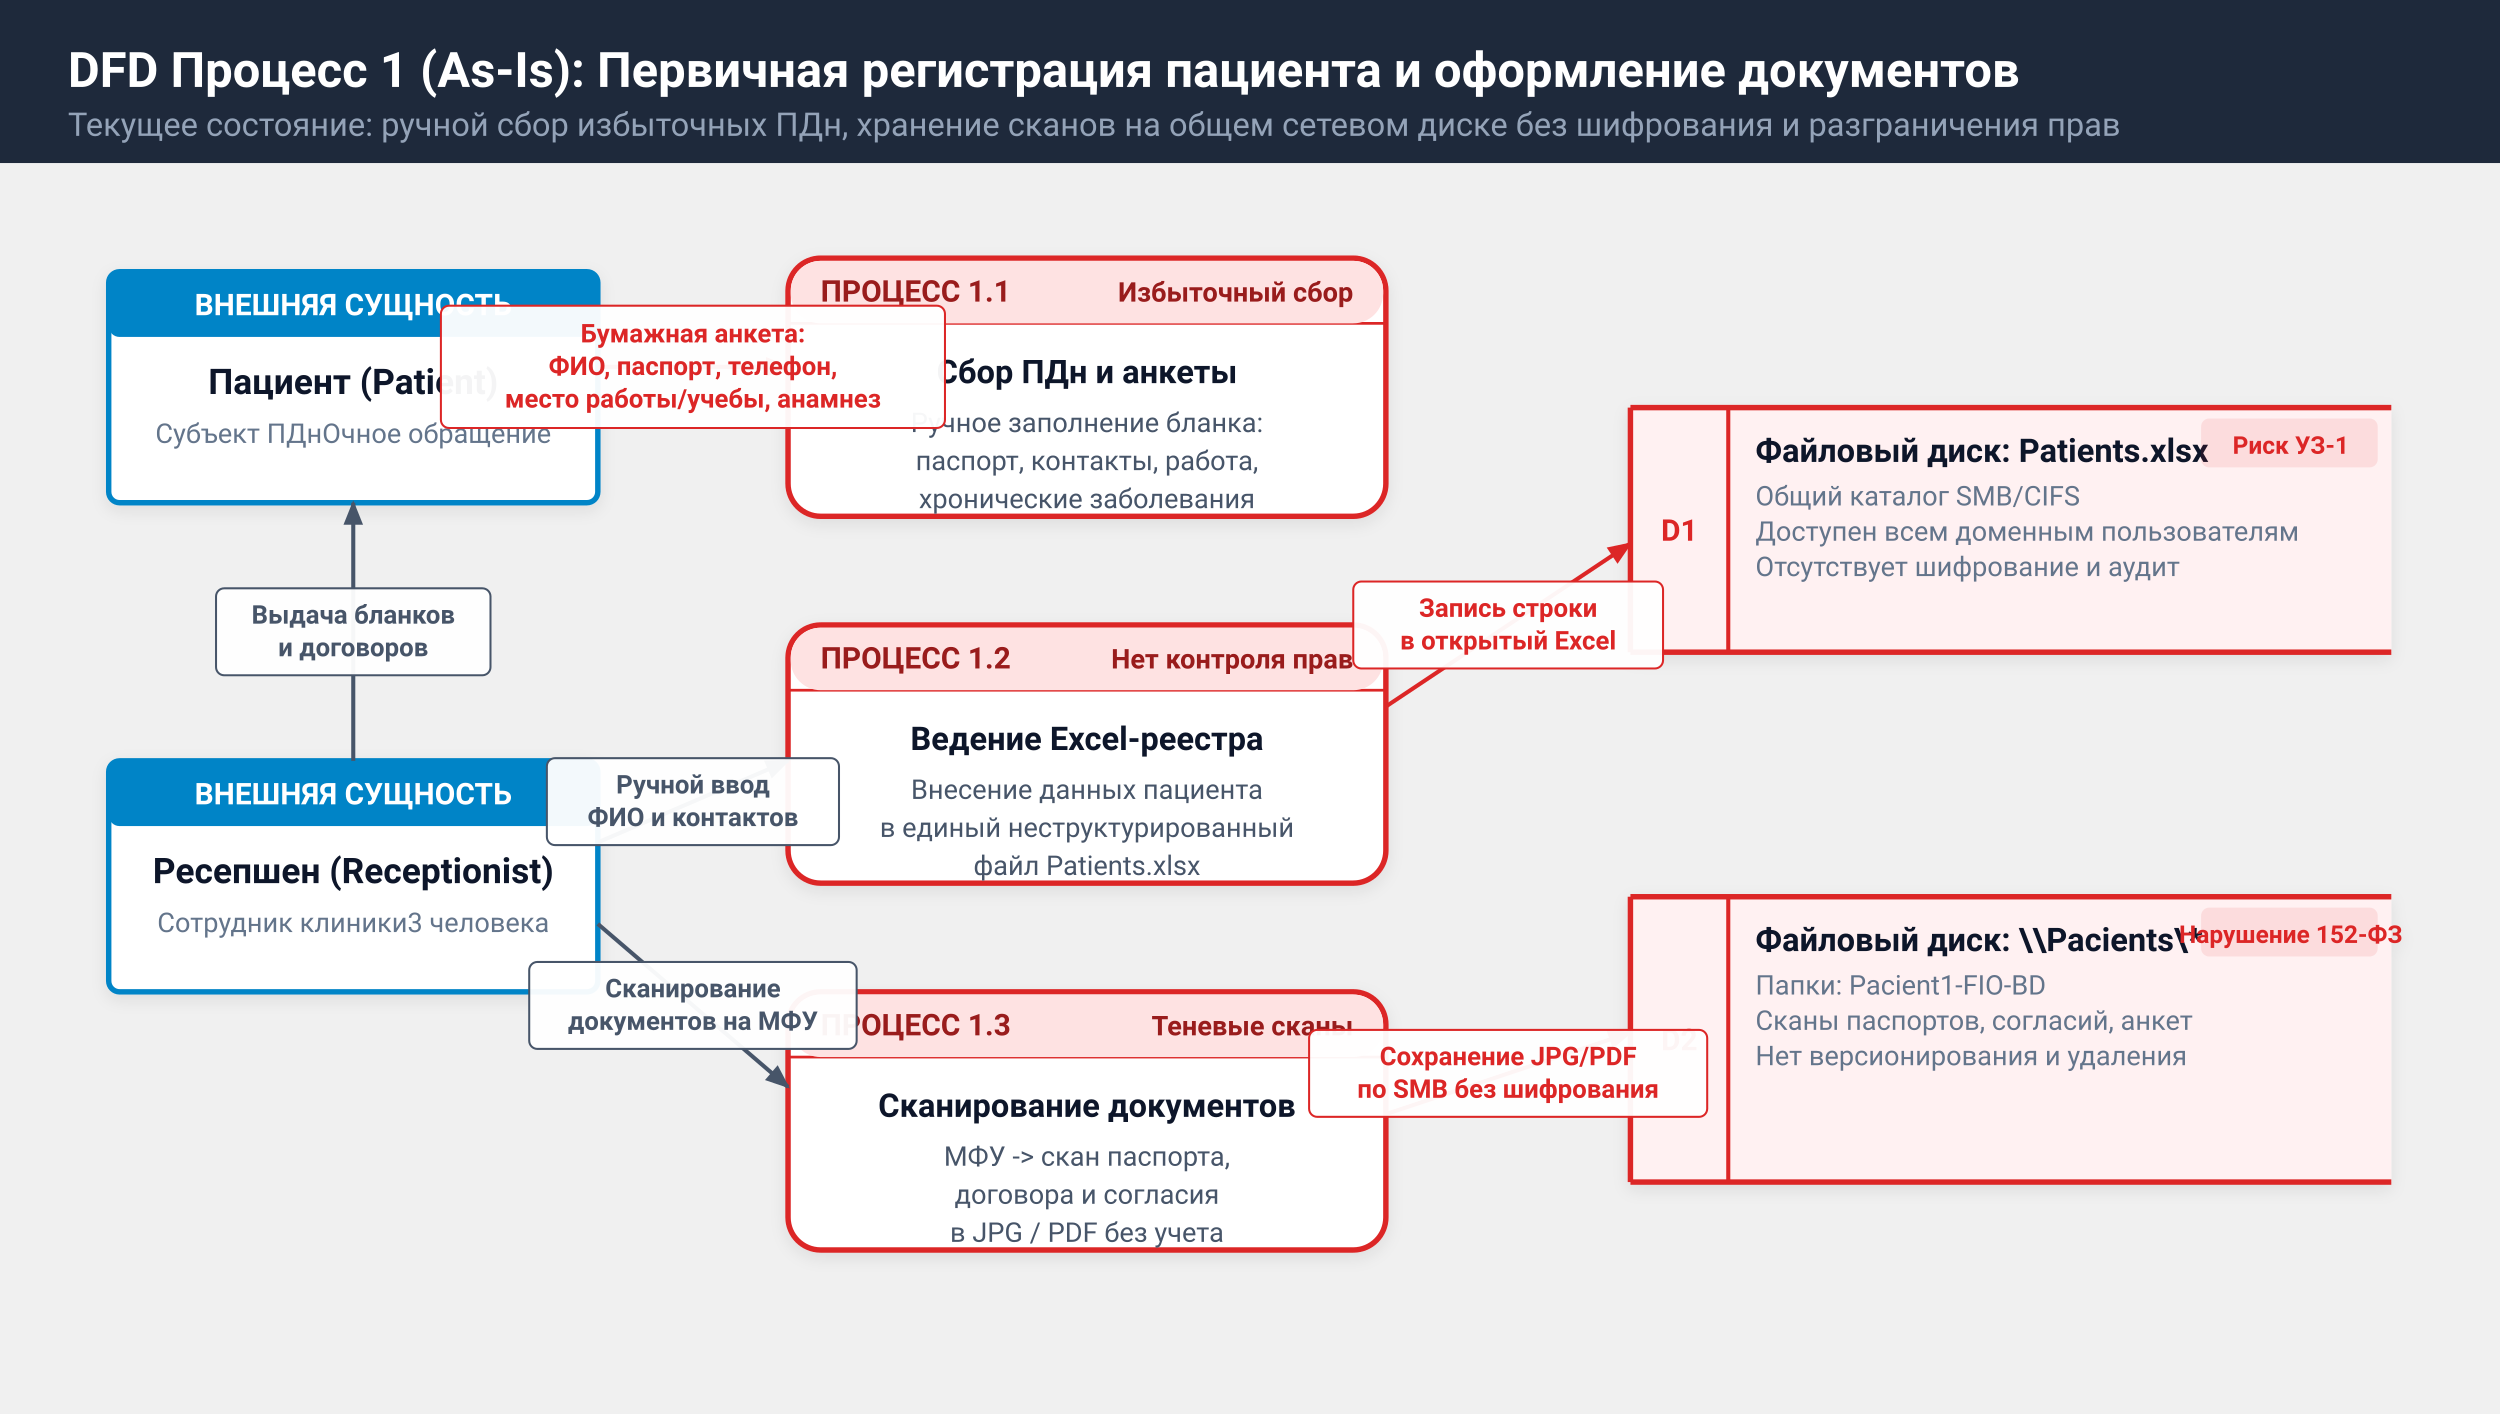
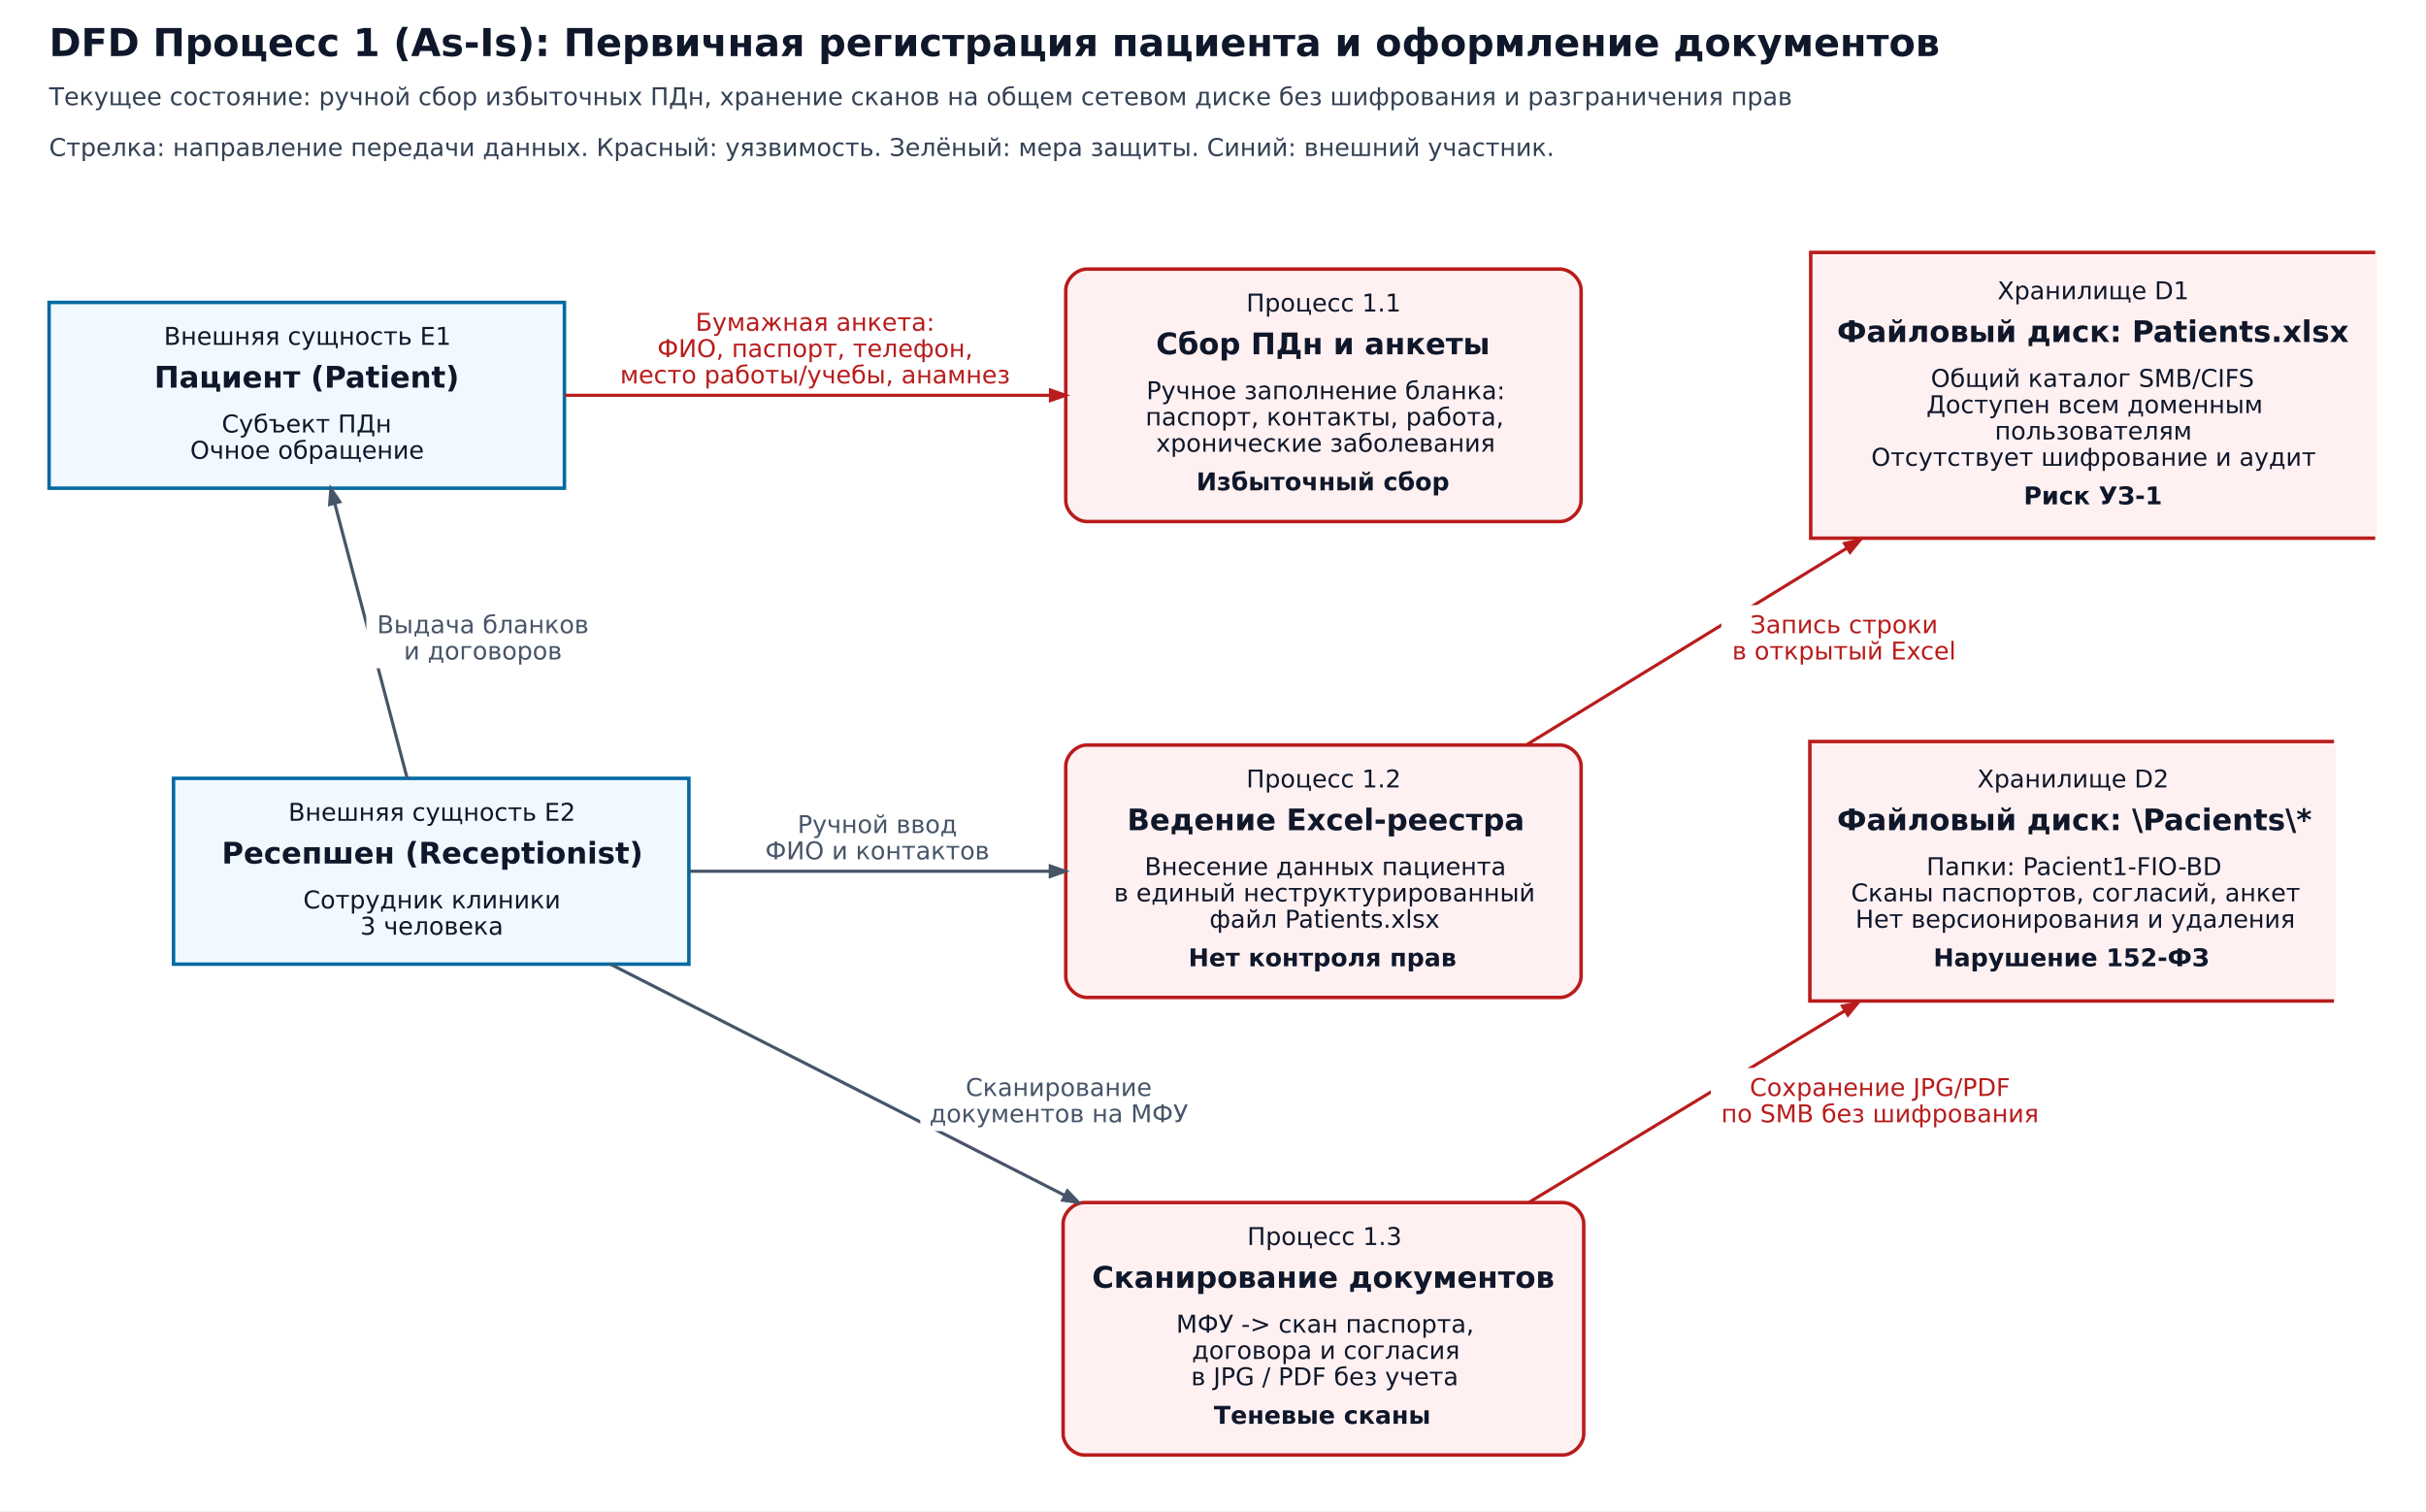
- <svg xmlns="http://www.w3.org/2000/svg" viewBox="0 0 920 520" width="920" height="520" style="background-color: #f8fafc; font-family: -apple-system, BlinkMacSystemFont, 'Segoe UI', Roboto, Helvetica, Arial, sans-serif;">
-   <defs>
-     <marker id="arrow-default" viewBox="0 0 10 10" refX="9" refY="5" markerWidth="6" markerHeight="6" orient="auto-start-reverse">
-       <path d="M 0 1 L 10 5 L 0 9 z" fill="#475569" />
-     </marker>
-     <marker id="arrow-vulnerable" viewBox="0 0 10 10" refX="9" refY="5" markerWidth="6" markerHeight="6" orient="auto-start-reverse">
-       <path d="M 0 1 L 10 5 L 0 9 z" fill="#dc2626" />
-     </marker>
-     <marker id="arrow-secure" viewBox="0 0 10 10" refX="9" refY="5" markerWidth="6" markerHeight="6" orient="auto-start-reverse">
-       <path d="M 0 1 L 10 5 L 0 9 z" fill="#16a34a" />
-     </marker>
-     <filter id="shadow" x="-5%" y="-5%" width="110%" height="115%" filterUnits="userSpaceOnUse">
-       <feDropShadow dx="0" dy="2" stdDeviation="3" flood-opacity="0.08" />
-     </filter>
-   </defs>
-   <rect x="0" y="0" width="920" height="60" fill="#1e293b" />
-   <text x="25" y="32" font-size="18" font-weight="bold" fill="#ffffff">DFD Процесс 1 (As-Is): Первичная регистрация пациента и оформление документов</text>
-   <text x="25" y="50" font-size="12" fill="#94a3b8">Текущее состояние: ручной сбор избыточных ПДн, хранение сканов на общем сетевом диске без шифрования и разграничения прав</text>
-   <g filter="url(#shadow)">
-     <rect x="40" y="100" width="180" height="85" rx="4" fill="#ffffff" stroke="#0284c7" stroke-width="2" />
-     <rect x="40" y="100" width="180" height="24" rx="4" fill="#0284c7" />
-     <text x="130.0" y="116" font-size="11" font-weight="bold" fill="#ffffff" text-anchor="middle">ВНЕШНЯЯ СУЩНОСТЬ</text>
-     <text x="130.0" y="145" font-size="13" font-weight="bold" fill="#0f172a" text-anchor="middle">Пациент (Patient)</text>
-     <text x="130.0" y="163" font-size="10" fill="#64748b" text-anchor="middle">Субъект ПДн
- Очное обращение</text>
+ <svg xmlns="http://www.w3.org/2000/svg" width="1384" height="862" viewBox="0 0 1384 862" role="img" aria-labelledby="title description">
+   <rect width="1384" height="862" fill="white" />
+   <text x="28" y="32" font-family="DejaVu Sans" font-size="22" fill="#0f172a" font-weight="700">DFD Процесс 1 (As-Is): Первичная регистрация пациента и оформление документов</text>
+   <text x="28" y="60" font-family="DejaVu Sans" font-size="14" fill="#334155" font-weight="400">Текущее состояние: ручной сбор избыточных ПДн, хранение сканов на общем сетевом диске без шифрования и разграничения прав</text>
+   <text x="28" y="89" font-family="DejaVu Sans" font-size="14" fill="#334155" font-weight="400">Стрелка: направление передачи данных. Красный: уязвимость. Зелёный: мера защиты. Синий: внешний участник.</text>
+   <g id="graph0" class="graph" transform="translate(28,830.0)">
+     <polygon fill="white" stroke="transparent" points="-8.64,8.64 -8.64,-695.64 1336.64,-695.64 1336.64,8.64 -8.64,8.64" />
+     <g id="node1" class="node">
+       <polygon fill="#f0f9ff" stroke="#0369a1" stroke-width="2" points="294,-657.5 0,-657.5 0,-551.5 294,-551.5 294,-657.5" />
+       <text text-anchor="start" x="65.5" y="-633.3" font-family="DejaVu Sans" font-size="14.00" fill="#0f172a">Внешняя сущность E1</text>
+       <text text-anchor="start" x="60" y="-608.9" font-family="DejaVu Sans" font-weight="bold" font-size="17.00" fill="#0f172a">Пациент (Patient)</text>
+       <text text-anchor="start" x="98.5" y="-583.3" font-family="DejaVu Sans" font-size="14.00" fill="#0f172a">Субъект ПДн</text>
+       <text text-anchor="start" x="80.5" y="-568.3" font-family="DejaVu Sans" font-size="14.00" fill="#0f172a">Очное обращение</text>
+     </g>
+     <g id="node3" class="node">
+       <path fill="#fff1f2" stroke="#b91c1c" stroke-width="2" d="M862,-676.5C862,-676.5 592,-676.5 592,-676.5 586,-676.5 580,-670.5 580,-664.5 580,-664.5 580,-544.5 580,-544.5 580,-538.5 586,-532.5 592,-532.5 592,-532.5 862,-532.5 862,-532.5 868,-532.5 874,-538.5 874,-544.5 874,-544.5 874,-664.5 874,-664.5 874,-670.5 868,-676.5 862,-676.5" />
+       <text text-anchor="start" x="683" y="-652.3" font-family="DejaVu Sans" font-size="14.00" fill="#0f172a">Процесс 1.1</text>
+       <text text-anchor="start" x="631.5" y="-627.9" font-family="DejaVu Sans" font-weight="bold" font-size="17.00" fill="#0f172a">Сбор ПДн и анкеты</text>
+       <text text-anchor="start" x="626" y="-602.3" font-family="DejaVu Sans" font-size="14.00" fill="#0f172a">Ручное заполнение бланка:</text>
+       <text text-anchor="start" x="625.5" y="-587.3" font-family="DejaVu Sans" font-size="14.00" fill="#0f172a">паспорт, контакты, работа,</text>
+       <text text-anchor="start" x="631.5" y="-572.3" font-family="DejaVu Sans" font-size="14.00" fill="#0f172a">хронические заболевания</text>
+       <text text-anchor="start" x="654.5" y="-550.3" font-family="DejaVu Sans" font-weight="bold" font-size="14.00" fill="#0f172a">Избыточный сбор</text>
+     </g>
+     <g id="flow_0" class="edge">
+       <path fill="none" stroke="#b91c1c" stroke-width="1.8" d="M294.11,-604.5C378.8,-604.5 485.16,-604.5 571.26,-604.5" />
+       <polygon fill="#b91c1c" stroke="#b91c1c" stroke-width="1.8" points="571.3,-607.48 579.8,-604.5 571.3,-601.53 571.3,-607.48" />
+       <rect x="320.5" y="-657.3" width="233.0" height="51.0" rx="4" fill="white" />
+       <text text-anchor="middle" x="437" y="-641.3" font-family="DejaVu Sans" font-size="14.00" fill="#b91c1c">Бумажная анкета:</text>
+       <text text-anchor="middle" x="437" y="-626.3" font-family="DejaVu Sans" font-size="14.00" fill="#b91c1c">ФИО, паспорт, телефон,</text>
+       <text text-anchor="middle" x="437" y="-611.3" font-family="DejaVu Sans" font-size="14.00" fill="#b91c1c">место работы/учебы, анамнез</text>
+     </g>
+     <g id="node2" class="node">
+       <polygon fill="#f0f9ff" stroke="#0369a1" stroke-width="2" points="365,-386 71,-386 71,-280 365,-280 365,-386" />
+       <text text-anchor="start" x="136.5" y="-361.8" font-family="DejaVu Sans" font-size="14.00" fill="#0f172a">Внешняя сущность E2</text>
+       <text text-anchor="start" x="98.5" y="-337.4" font-family="DejaVu Sans" font-weight="bold" font-size="17.00" fill="#0f172a">Ресепшен (Receptionist)</text>
+       <text text-anchor="start" x="145" y="-311.8" font-family="DejaVu Sans" font-size="14.00" fill="#0f172a">Сотрудник клиники</text>
+       <text text-anchor="start" x="177.5" y="-296.8" font-family="DejaVu Sans" font-size="14.00" fill="#0f172a">3 человека</text>
+     </g>
+     <g id="flow_1" class="edge">
+       <path fill="none" stroke="#475569" stroke-width="1.8" d="M204.26,-386.14C192.44,-431 175.38,-495.76 162.96,-542.92" />
+       <polygon fill="#475569" stroke="#475569" stroke-width="1.8" points="160.06,-542.24 160.77,-551.22 165.82,-543.76 160.06,-542.24" />
+       <rect x="181.0" y="-484.8" width="133.0" height="36.0" rx="4" fill="white" />
+       <text text-anchor="middle" x="247.5" y="-468.8" font-family="DejaVu Sans" font-size="14.00" fill="#475569">Выдача бланков</text>
+       <text text-anchor="middle" x="247.5" y="-453.8" font-family="DejaVu Sans" font-size="14.00" fill="#475569">и договоров</text>
+     </g>
+     <g id="node4" class="node">
+       <path fill="#fff1f2" stroke="#b91c1c" stroke-width="2" d="M862,-405C862,-405 592,-405 592,-405 586,-405 580,-399 580,-393 580,-393 580,-273 580,-273 580,-267 586,-261 592,-261 592,-261 862,-261 862,-261 868,-261 874,-267 874,-273 874,-273 874,-393 874,-393 874,-399 868,-405 862,-405" />
+       <text text-anchor="start" x="683" y="-380.8" font-family="DejaVu Sans" font-size="14.00" fill="#0f172a">Процесс 1.2</text>
+       <text text-anchor="start" x="615" y="-356.4" font-family="DejaVu Sans" font-weight="bold" font-size="17.00" fill="#0f172a">Ведение Excel-реестра</text>
+       <text text-anchor="start" x="625" y="-330.8" font-family="DejaVu Sans" font-size="14.00" fill="#0f172a">Внесение данных пациента</text>
+       <text text-anchor="start" x="607.5" y="-315.8" font-family="DejaVu Sans" font-size="14.00" fill="#0f172a">в единый неструктурированный</text>
+       <text text-anchor="start" x="662" y="-300.8" font-family="DejaVu Sans" font-size="14.00" fill="#0f172a">файл Patients.xlsx</text>
+       <text text-anchor="start" x="650" y="-278.8" font-family="DejaVu Sans" font-weight="bold" font-size="14.00" fill="#0f172a">Нет контроля прав</text>
+     </g>
+     <g id="flow_2" class="edge">
+       <path fill="none" stroke="#475569" stroke-width="1.8" d="M365.22,-333C429.71,-333 505.45,-333 570.91,-333" />
+       <polygon fill="#475569" stroke="#475569" stroke-width="1.8" points="571.17,-335.98 579.67,-333 571.17,-330.03 571.17,-335.98" />
+       <rect x="403.0" y="-370.8" width="139.0" height="36.0" rx="4" fill="white" />
+       <text text-anchor="middle" x="472.5" y="-354.8" font-family="DejaVu Sans" font-size="14.00" fill="#475569">Ручной ввод</text>
+       <text text-anchor="middle" x="472.5" y="-339.8" font-family="DejaVu Sans" font-size="14.00" fill="#475569">ФИО и контактов</text>
+     </g>
+     <g id="node5" class="node">
+       <path fill="#fff1f2" stroke="#b91c1c" stroke-width="2" d="M863.5,-144C863.5,-144 590.5,-144 590.5,-144 584.5,-144 578.5,-138 578.5,-132 578.5,-132 578.5,-12 578.5,-12 578.5,-6 584.5,0 590.5,0 590.5,0 863.5,0 863.5,0 869.5,0 875.5,-6 875.5,-12 875.5,-12 875.5,-132 875.5,-132 875.5,-138 869.5,-144 863.5,-144" />
+       <text text-anchor="start" x="683.5" y="-119.8" font-family="DejaVu Sans" font-size="14.00" fill="#0f172a">Процесс 1.3</text>
+       <text text-anchor="start" x="595" y="-95.4" font-family="DejaVu Sans" font-weight="bold" font-size="17.00" fill="#0f172a">Сканирование документов</text>
+       <text text-anchor="start" x="643" y="-69.8" font-family="DejaVu Sans" font-size="14.00" fill="#0f172a">МФУ -&gt; скан паспорта,</text>
+       <text text-anchor="start" x="652" y="-54.8" font-family="DejaVu Sans" font-size="14.00" fill="#0f172a">договора и согласия</text>
+       <text text-anchor="start" x="651.5" y="-39.8" font-family="DejaVu Sans" font-size="14.00" fill="#0f172a">в JPG / PDF без учета</text>
+       <text text-anchor="start" x="664.5" y="-17.8" font-family="DejaVu Sans" font-weight="bold" font-size="14.00" fill="#0f172a">Теневые сканы</text>
+     </g>
+     <g id="flow_3" class="edge">
+       <path fill="none" stroke="#475569" stroke-width="1.8" d="M320.39,-279.9C394.71,-242.08 496.37,-190.36 579.44,-148.08" />
+       <polygon fill="#475569" stroke="#475569" stroke-width="1.8" points="580.94,-150.66 587.17,-144.15 578.24,-145.36 580.94,-150.66" />
+       <rect x="497.0" y="-220.8" width="158.0" height="36.0" rx="4" fill="white" />
+       <text text-anchor="middle" x="576" y="-204.8" font-family="DejaVu Sans" font-size="14.00" fill="#475569">Сканирование</text>
+       <text text-anchor="middle" x="576" y="-189.8" font-family="DejaVu Sans" font-size="14.00" fill="#475569">документов на МФУ</text>
+     </g>
+     <g id="node6" class="node">
+       <polygon fill="#fff1f2" stroke="transparent" points="1004,-522 1004,-687 1328,-687 1328,-522 1004,-522" />
+       <text text-anchor="start" x="1111.5" y="-659.3" font-family="DejaVu Sans" font-size="14.00" fill="#0f172a">Хранилище D1</text>
+       <text text-anchor="start" x="1020" y="-634.9" font-family="DejaVu Sans" font-weight="bold" font-size="17.00" fill="#0f172a">Файловый диск: Patients.xlsx</text>
+       <text text-anchor="start" x="1073.5" y="-609.3" font-family="DejaVu Sans" font-size="14.00" fill="#0f172a">Общий каталог SMB/CIFS</text>
+       <text text-anchor="start" x="1071" y="-594.3" font-family="DejaVu Sans" font-size="14.00" fill="#0f172a">Доступен всем доменным</text>
+       <text text-anchor="start" x="1110" y="-579.3" font-family="DejaVu Sans" font-size="14.00" fill="#0f172a">пользователям</text>
+       <text text-anchor="start" x="1039.5" y="-564.3" font-family="DejaVu Sans" font-size="14.00" fill="#0f172a">Отсутствует шифрование и аудит</text>
+       <text text-anchor="start" x="1126.5" y="-542.3" font-family="DejaVu Sans" font-weight="bold" font-size="14.00" fill="#0f172a">Риск УЗ-1</text>
+       <polyline fill="none" stroke="#b91c1c" stroke-width="2" points="1327,-686 1005,-686 1005,-523 1327,-523 " />
+     </g>
+     <g id="flow_4" class="edge">
+       <path fill="none" stroke="#b91c1c" stroke-width="1.8" d="M842.73,-405.05C898.79,-439.46 966.58,-481.08 1025.57,-517.29" />
+       <polygon fill="#b91c1c" stroke="#b91c1c" stroke-width="1.8" points="1024.29,-520 1033.09,-521.91 1027.41,-514.93 1024.29,-520" />
+       <rect x="954.0" y="-484.8" width="140.0" height="36.0" rx="4" fill="white" />
+       <text text-anchor="middle" x="1024" y="-468.8" font-family="DejaVu Sans" font-size="14.00" fill="#b91c1c">Запись строки</text>
+       <text text-anchor="middle" x="1024" y="-453.8" font-family="DejaVu Sans" font-size="14.00" fill="#b91c1c">в открытый Excel</text>
+     </g>
+     <g id="node7" class="node">
+       <polygon fill="#fff1f2" stroke="transparent" points="1003.5,-258 1003.5,-408 1304.5,-408 1304.5,-258 1003.5,-258" />
+       <text text-anchor="start" x="1100" y="-380.8" font-family="DejaVu Sans" font-size="14.00" fill="#0f172a">Хранилище D2</text>
+       <text text-anchor="start" x="1020" y="-356.4" font-family="DejaVu Sans" font-weight="bold" font-size="17.00" fill="#0f172a">Файловый диск: \Pacients\*</text>
+       <text text-anchor="start" x="1071" y="-330.8" font-family="DejaVu Sans" font-size="14.00" fill="#0f172a">Папки: Pacient1-FIO-BD</text>
+       <text text-anchor="start" x="1028" y="-315.8" font-family="DejaVu Sans" font-size="14.00" fill="#0f172a">Сканы паспортов, согласий, анкет</text>
+       <text text-anchor="start" x="1030.5" y="-300.8" font-family="DejaVu Sans" font-size="14.00" fill="#0f172a">Нет версионирования и удаления</text>
+       <text text-anchor="start" x="1075" y="-278.8" font-family="DejaVu Sans" font-weight="bold" font-size="14.00" fill="#0f172a">Нарушение 152-ФЗ</text>
+       <polyline fill="none" stroke="#b91c1c" stroke-width="2" points="1303.5,-407 1004.5,-407 1004.5,-259 1303.5,-259 " />
+     </g>
+     <g id="flow_5" class="edge">
+       <path fill="none" stroke="#b91c1c" stroke-width="1.8" d="M844.38,-144.2C900.27,-178.1 967.27,-218.74 1024.62,-253.52" />
+       <polygon fill="#b91c1c" stroke="#b91c1c" stroke-width="1.8" points="1023.11,-256.09 1031.92,-257.95 1026.2,-251 1023.11,-256.09" />
+       <rect x="948.0" y="-220.8" width="193.0" height="36.0" rx="4" fill="white" />
+       <text text-anchor="middle" x="1044.5" y="-204.8" font-family="DejaVu Sans" font-size="14.00" fill="#b91c1c">Сохранение JPG/PDF</text>
+       <text text-anchor="middle" x="1044.5" y="-189.8" font-family="DejaVu Sans" font-size="14.00" fill="#b91c1c">по SMB без шифрования</text>
+     </g>
  </g>
-   <g filter="url(#shadow)">
-     <rect x="40" y="280" width="180" height="85" rx="4" fill="#ffffff" stroke="#0284c7" stroke-width="2" />
-     <rect x="40" y="280" width="180" height="24" rx="4" fill="#0284c7" />
-     <text x="130.0" y="296" font-size="11" font-weight="bold" fill="#ffffff" text-anchor="middle">ВНЕШНЯЯ СУЩНОСТЬ</text>
-     <text x="130.0" y="325" font-size="13" font-weight="bold" fill="#0f172a" text-anchor="middle">Ресепшен (Receptionist)</text>
-     <text x="130.0" y="343" font-size="10" fill="#64748b" text-anchor="middle">Сотрудник клиники
- 3 человека</text>
-   </g>
-   <g filter="url(#shadow)">
-     <rect x="290" y="95" width="220" height="95" rx="12" fill="#ffffff" stroke="#dc2626" stroke-width="2" />
-     <path d="M 290 119 L 510 119" stroke="#dc2626" stroke-width="1" />
-     <rect x="291" y="96" width="218" height="23" rx="11" fill="#fee2e2" />
-     <text x="302" y="111" font-size="11" font-weight="bold" fill="#991b1b">ПРОЦЕСС 1.1</text>
-     <text x="498" y="111" font-size="10" font-weight="bold" fill="#991b1b" text-anchor="end">Избыточный сбор</text>
-     <text x="400.0" y="141" font-size="12" font-weight="bold" fill="#0f172a" text-anchor="middle">Сбор ПДн и анкеты</text>
-     <text x="400.0" y="159" font-size="10" fill="#475569" text-anchor="middle">Ручное заполнение бланка:</text>
-     <text x="400.0" y="173" font-size="10" fill="#475569" text-anchor="middle">паспорт, контакты, работа,</text>
-     <text x="400.0" y="187" font-size="10" fill="#475569" text-anchor="middle">хронические заболевания</text>
-   </g>
-   <g filter="url(#shadow)">
-     <rect x="290" y="230" width="220" height="95" rx="12" fill="#ffffff" stroke="#dc2626" stroke-width="2" />
-     <path d="M 290 254 L 510 254" stroke="#dc2626" stroke-width="1" />
-     <rect x="291" y="231" width="218" height="23" rx="11" fill="#fee2e2" />
-     <text x="302" y="246" font-size="11" font-weight="bold" fill="#991b1b">ПРОЦЕСС 1.2</text>
-     <text x="498" y="246" font-size="10" font-weight="bold" fill="#991b1b" text-anchor="end">Нет контроля прав</text>
-     <text x="400.0" y="276" font-size="12" font-weight="bold" fill="#0f172a" text-anchor="middle">Ведение Excel-реестра</text>
-     <text x="400.0" y="294" font-size="10" fill="#475569" text-anchor="middle">Внесение данных пациента</text>
-     <text x="400.0" y="308" font-size="10" fill="#475569" text-anchor="middle">в единый неструктурированный</text>
-     <text x="400.0" y="322" font-size="10" fill="#475569" text-anchor="middle">файл Patients.xlsx</text>
-   </g>
-   <g filter="url(#shadow)">
-     <rect x="290" y="365" width="220" height="95" rx="12" fill="#ffffff" stroke="#dc2626" stroke-width="2" />
-     <path d="M 290 389 L 510 389" stroke="#dc2626" stroke-width="1" />
-     <rect x="291" y="366" width="218" height="23" rx="11" fill="#fee2e2" />
-     <text x="302" y="381" font-size="11" font-weight="bold" fill="#991b1b">ПРОЦЕСС 1.3</text>
-     <text x="498" y="381" font-size="10" font-weight="bold" fill="#991b1b" text-anchor="end">Теневые сканы</text>
-     <text x="400.0" y="411" font-size="12" font-weight="bold" fill="#0f172a" text-anchor="middle">Сканирование документов</text>
-     <text x="400.0" y="429" font-size="10" fill="#475569" text-anchor="middle">МФУ -&gt; скан паспорта,</text>
-     <text x="400.0" y="443" font-size="10" fill="#475569" text-anchor="middle">договора и согласия</text>
-     <text x="400.0" y="457" font-size="10" fill="#475569" text-anchor="middle">в JPG / PDF без учета</text>
-   </g>
-   <g filter="url(#shadow)">
-     <rect x="600" y="150" width="280" height="90" fill="#fff1f2" stroke="none" />
-     <line x1="600" y1="150" x2="880" y2="150" stroke="#dc2626" stroke-width="2" />
-     <line x1="600" y1="240" x2="880" y2="240" stroke="#dc2626" stroke-width="2" />
-     <line x1="600" y1="150" x2="600" y2="240" stroke="#dc2626" stroke-width="2" />
-     <line x1="636" y1="150" x2="636" y2="240" stroke="#dc2626" stroke-width="1.5" />
-     <text x="618" y="199.0" font-size="11" font-weight="bold" fill="#dc2626" text-anchor="middle">D1</text>
-     <text x="646" y="170" font-size="12" font-weight="bold" fill="#0f172a">Файловый диск: Patients.xlsx</text>
-     <text x="646" y="186" font-size="10" fill="#64748b">Общий каталог SMB/CIFS</text>
-     <text x="646" y="199" font-size="10" fill="#64748b">Доступен всем доменным пользователям</text>
-     <text x="646" y="212" font-size="10" fill="#64748b">Отсутствует шифрование и аудит</text>
-     <rect x="810" y="154" width="65" height="18" rx="3" fill="#dc2626" fill-opacity="0.1" />
-     <text x="843" y="167" font-size="9" font-weight="bold" fill="#dc2626" text-anchor="middle">Риск УЗ-1</text>
-   </g>
-   <g filter="url(#shadow)">
-     <rect x="600" y="330" width="280" height="105" fill="#fff1f2" stroke="none" />
-     <line x1="600" y1="330" x2="880" y2="330" stroke="#dc2626" stroke-width="2" />
-     <line x1="600" y1="435" x2="880" y2="435" stroke="#dc2626" stroke-width="2" />
-     <line x1="600" y1="330" x2="600" y2="435" stroke="#dc2626" stroke-width="2" />
-     <line x1="636" y1="330" x2="636" y2="435" stroke="#dc2626" stroke-width="1.5" />
-     <text x="618" y="386.5" font-size="11" font-weight="bold" fill="#dc2626" text-anchor="middle">D2</text>
-     <text x="646" y="350" font-size="12" font-weight="bold" fill="#0f172a">Файловый диск: \\Pacients\*</text>
-     <text x="646" y="366" font-size="10" fill="#64748b">Папки: Pacient1-FIO-BD</text>
-     <text x="646" y="379" font-size="10" fill="#64748b">Сканы паспортов, согласий, анкет</text>
-     <text x="646" y="392" font-size="10" fill="#64748b">Нет версионирования и удаления</text>
-     <rect x="810" y="334" width="65" height="18" rx="3" fill="#dc2626" fill-opacity="0.1" />
-     <text x="843" y="347" font-size="9" font-weight="bold" fill="#dc2626" text-anchor="middle">Нарушение 152-ФЗ</text>
-   </g>
-   <line x1="220" y1="135" x2="290" y2="135" stroke="#dc2626" stroke-width="1.5" marker-end="url(#arrow-vulnerable)" />
-   <rect x="162.25" y="112.5" width="185.5" height="45" rx="3" fill="#ffffff" fill-opacity="0.95" stroke="#dc2626" stroke-width="0.75" />
-   <text x="255.0" y="126.0" font-size="9.5" fill="#dc2626" font-weight="600" text-anchor="middle">Бумажная анкета:</text>
-   <text x="255.0" y="138.0" font-size="9.5" fill="#dc2626" font-weight="600" text-anchor="middle">ФИО, паспорт, телефон,</text>
-   <text x="255.0" y="150.0" font-size="9.5" fill="#dc2626" font-weight="600" text-anchor="middle">место работы/учебы, анамнез</text>
-   <line x1="130" y1="280" x2="130" y2="185" stroke="#475569" stroke-width="1.5" marker-end="url(#arrow-default)" />
-   <rect x="79.5" y="216.5" width="101.0" height="32" rx="3" fill="#ffffff" fill-opacity="0.95" stroke="#475569" stroke-width="0.75" />
-   <text x="130.0" y="229.5" font-size="9.5" fill="#475569" font-weight="600" text-anchor="middle">Выдача бланков</text>
-   <text x="130.0" y="241.5" font-size="9.5" fill="#475569" font-weight="600" text-anchor="middle">и договоров</text>
-   <line x1="220" y1="310" x2="290" y2="280" stroke="#475569" stroke-width="1.5" marker-end="url(#arrow-default)" />
-   <rect x="201.25" y="279.0" width="107.5" height="32" rx="3" fill="#ffffff" fill-opacity="0.95" stroke="#475569" stroke-width="0.75" />
-   <text x="255.0" y="292.0" font-size="9.5" fill="#475569" font-weight="600" text-anchor="middle">Ручной ввод</text>
-   <text x="255.0" y="304.0" font-size="9.5" fill="#475569" font-weight="600" text-anchor="middle">ФИО и контактов</text>
-   <line x1="220" y1="340" x2="290" y2="400" stroke="#475569" stroke-width="1.5" marker-end="url(#arrow-default)" />
-   <rect x="194.75" y="354.0" width="120.5" height="32" rx="3" fill="#ffffff" fill-opacity="0.95" stroke="#475569" stroke-width="0.75" />
-   <text x="255.0" y="367.0" font-size="9.5" fill="#475569" font-weight="600" text-anchor="middle">Сканирование</text>
-   <text x="255.0" y="379.0" font-size="9.5" fill="#475569" font-weight="600" text-anchor="middle">документов на МФУ</text>
-   <line x1="510" y1="260" x2="600" y2="200" stroke="#dc2626" stroke-width="1.5" marker-end="url(#arrow-vulnerable)" />
-   <rect x="498.0" y="214.0" width="114.0" height="32" rx="3" fill="#ffffff" fill-opacity="0.95" stroke="#dc2626" stroke-width="0.75" />
-   <text x="555.0" y="227.0" font-size="9.5" fill="#dc2626" font-weight="600" text-anchor="middle">Запись строки</text>
-   <text x="555.0" y="239.0" font-size="9.5" fill="#dc2626" font-weight="600" text-anchor="middle">в открытый Excel</text>
-   <line x1="510" y1="410" x2="600" y2="380" stroke="#dc2626" stroke-width="1.5" marker-end="url(#arrow-vulnerable)" />
-   <rect x="481.75" y="379.0" width="146.5" height="32" rx="3" fill="#ffffff" fill-opacity="0.95" stroke="#dc2626" stroke-width="0.75" />
-   <text x="555.0" y="392.0" font-size="9.5" fill="#dc2626" font-weight="600" text-anchor="middle">Сохранение JPG/PDF</text>
-   <text x="555.0" y="404.0" font-size="9.5" fill="#dc2626" font-weight="600" text-anchor="middle">по SMB без шифрования</text>
</svg>
